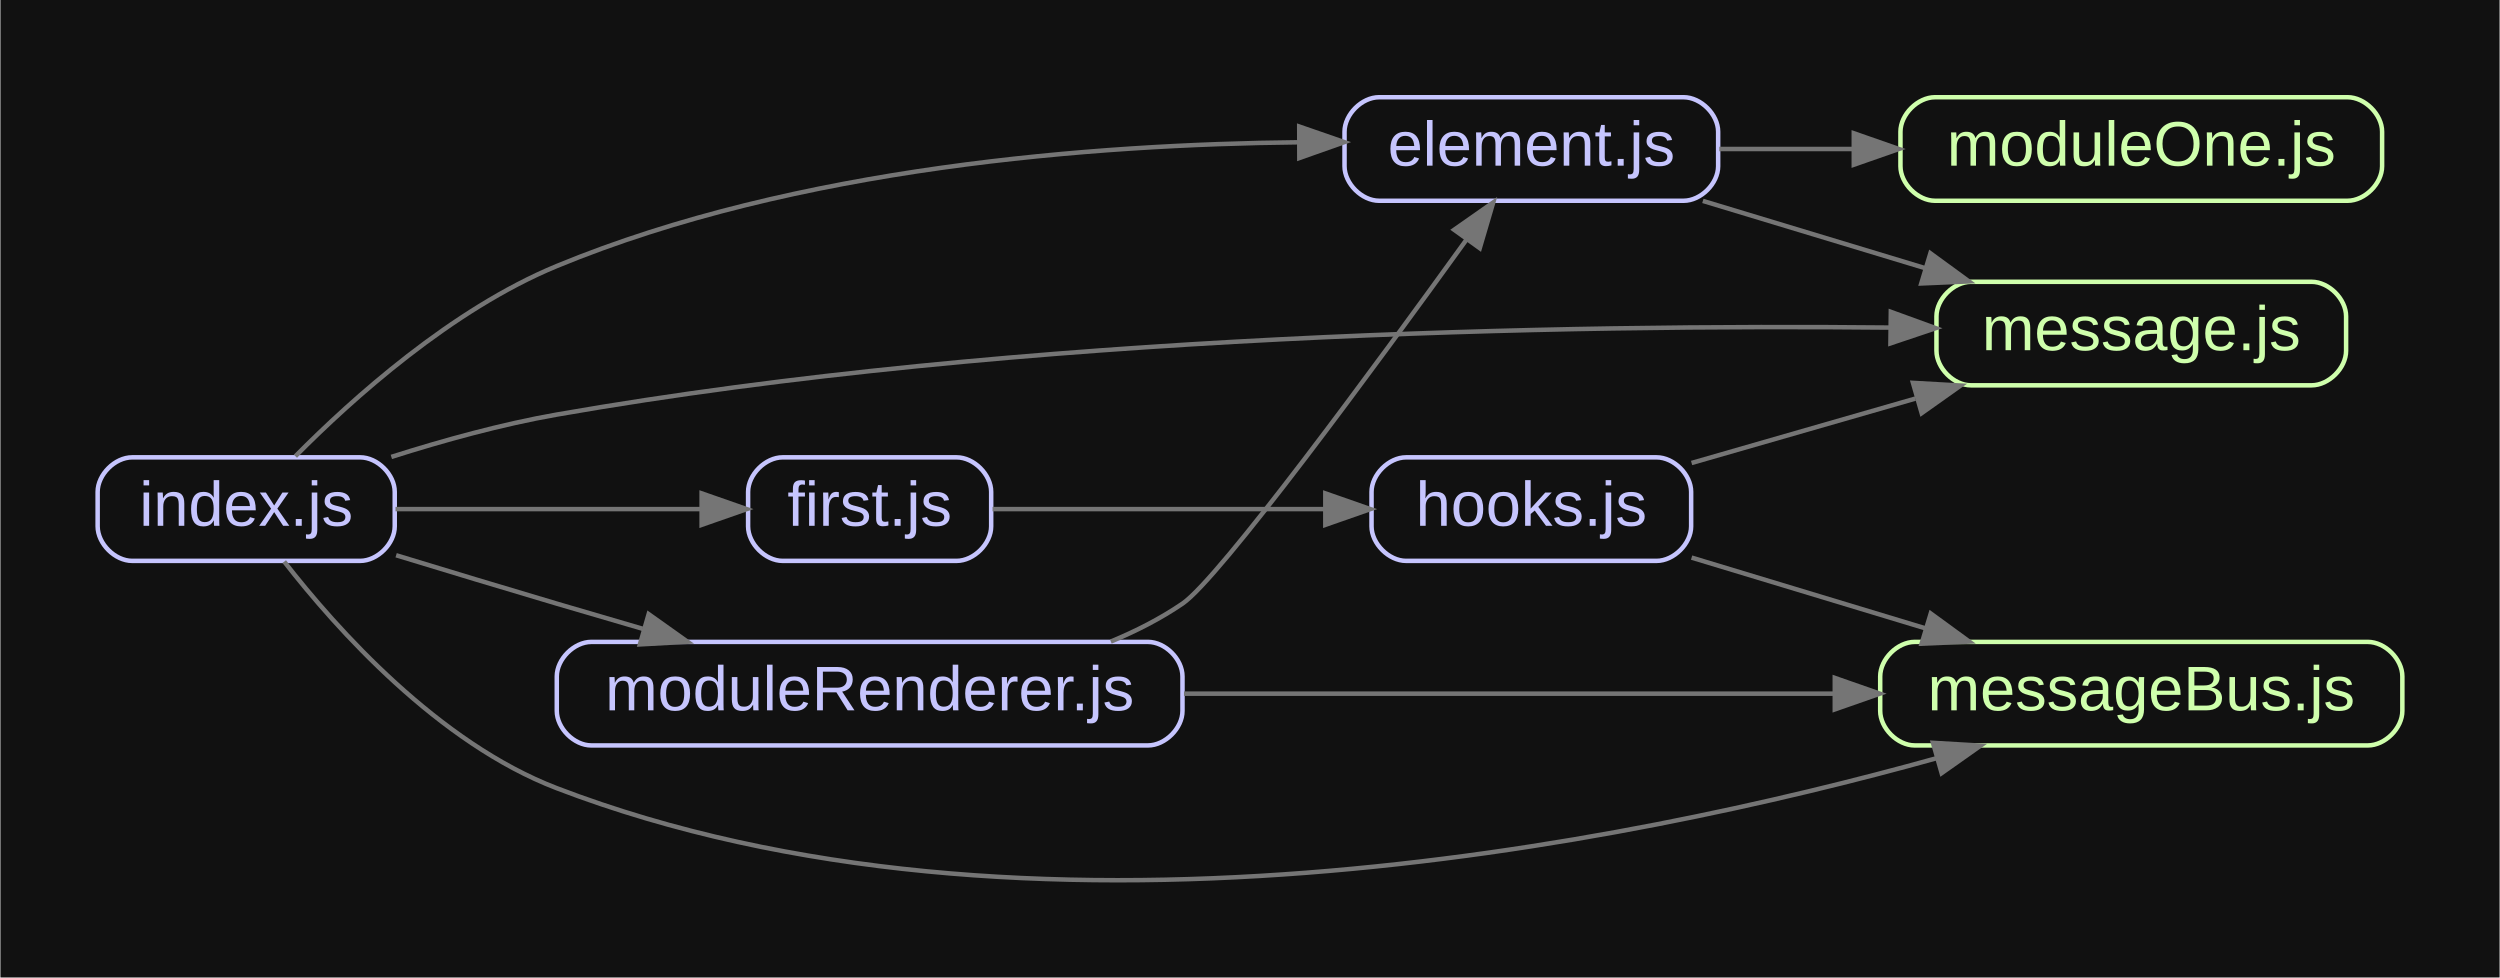
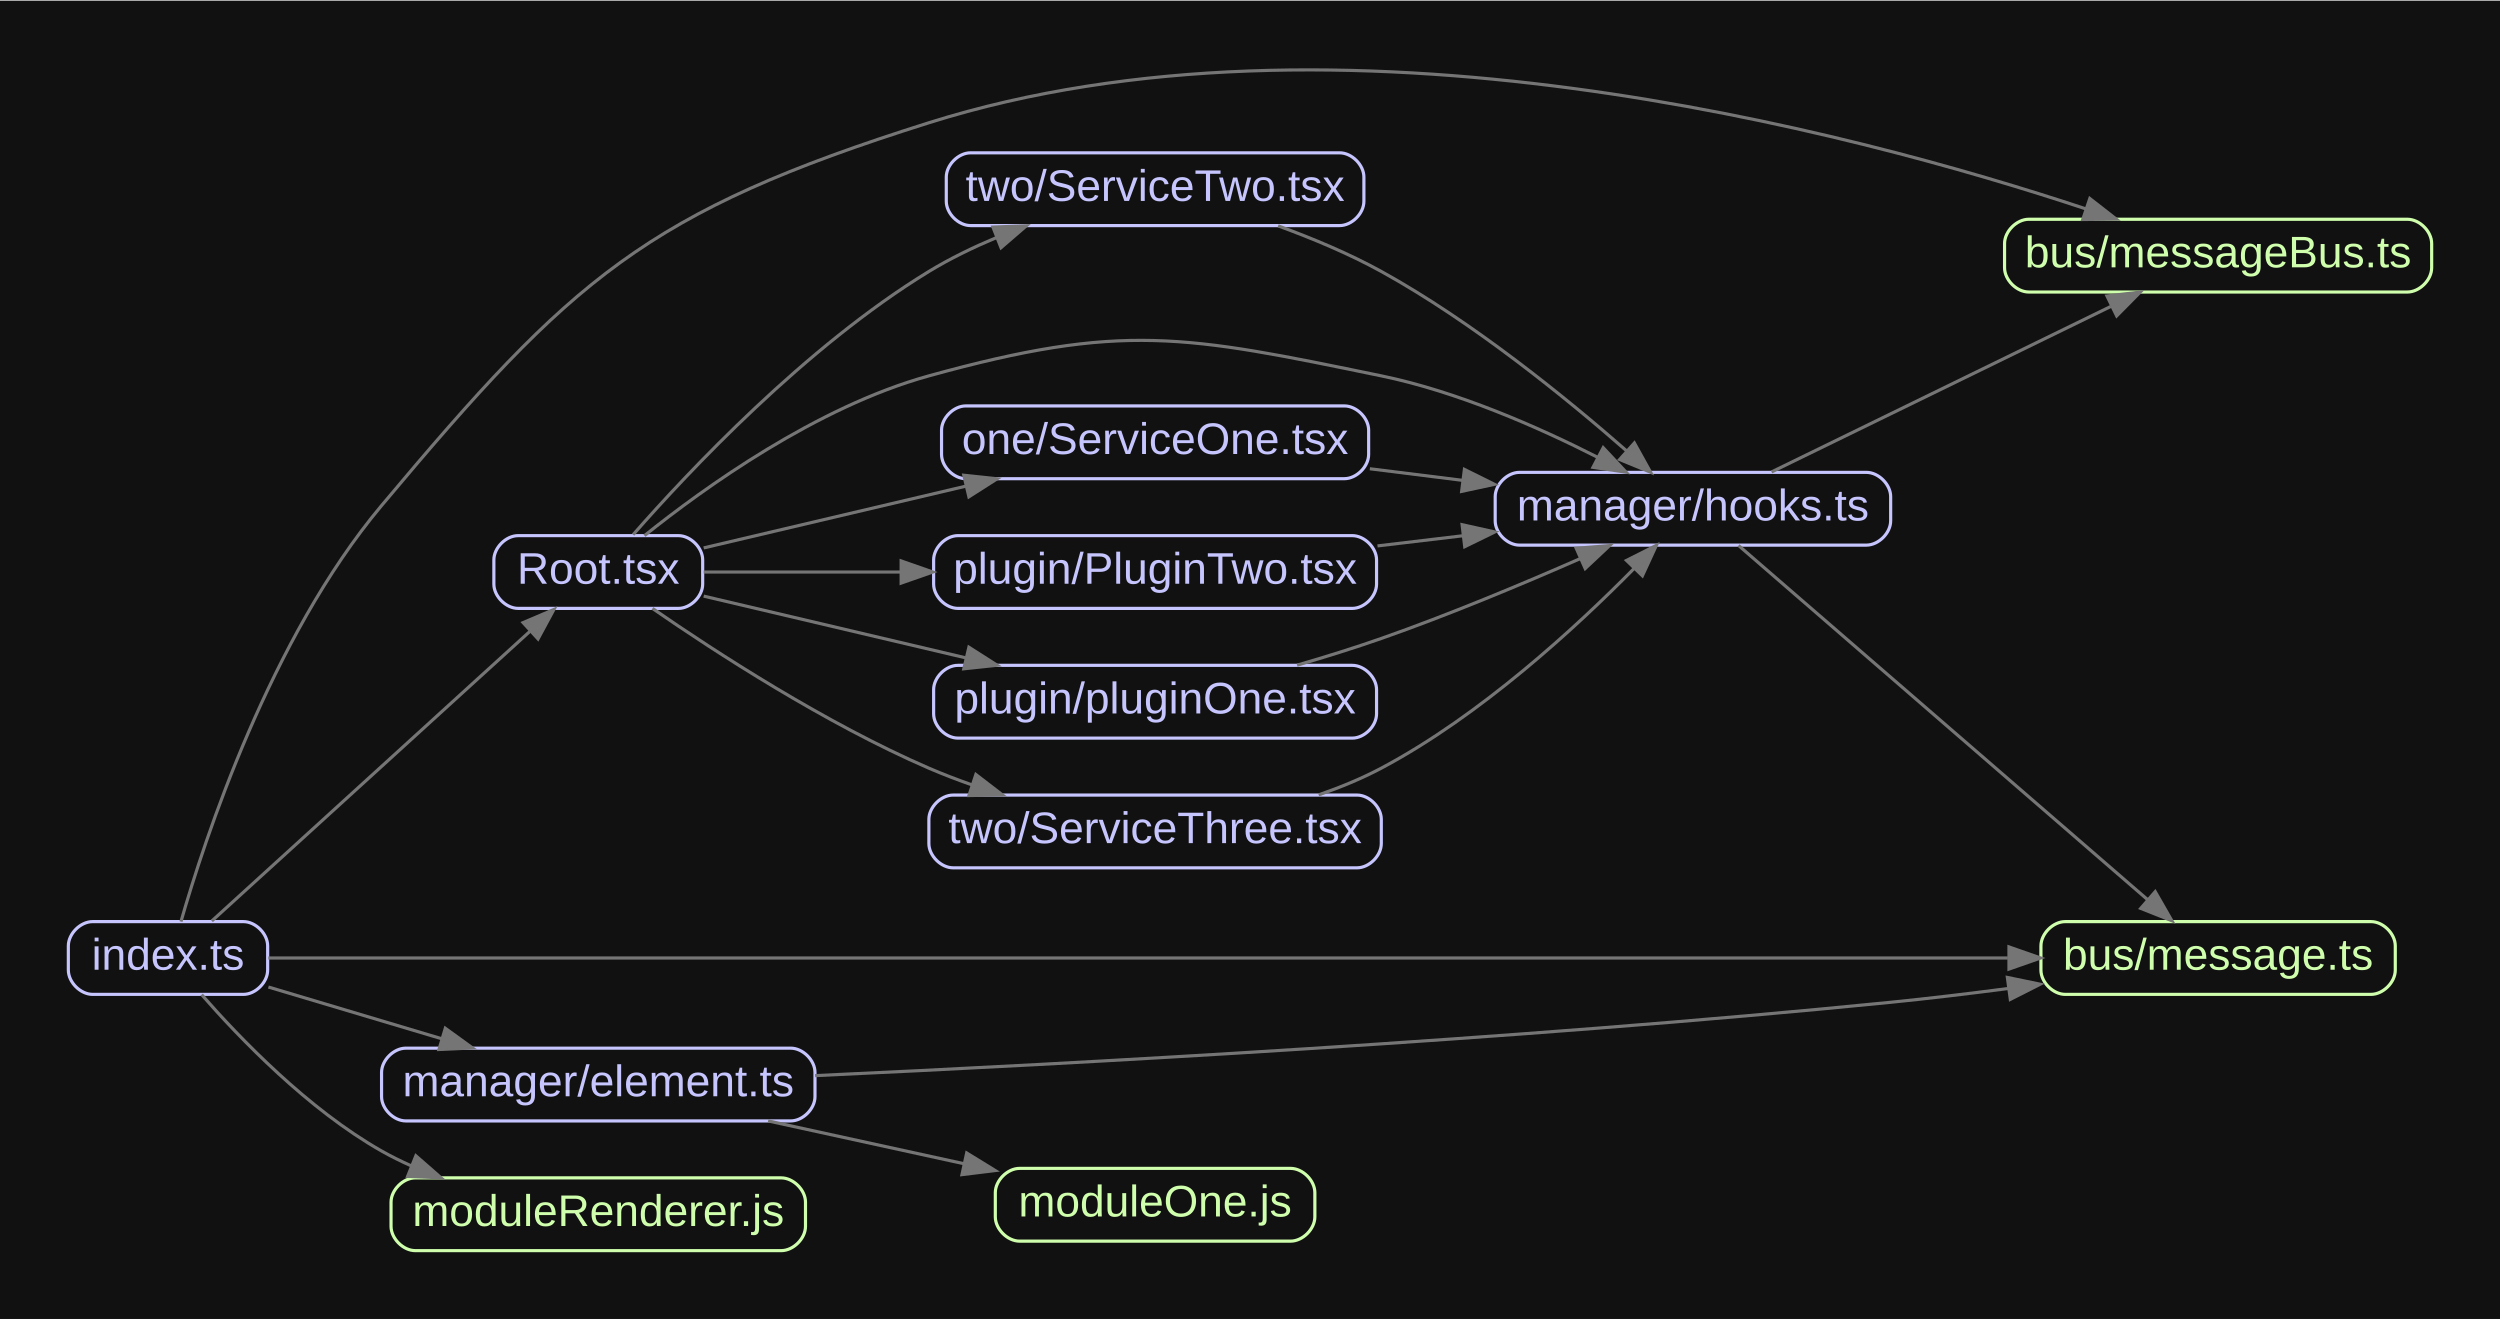
- <svg xmlns="http://www.w3.org/2000/svg" width="555pt" height="217pt" viewBox="0.00 0.00 555.20 217.15">
-   <g id="graph0" class="graph" transform="scale(1 1) rotate(0) translate(21.6 195.5532)">
-     <polygon fill="#111111" stroke="transparent" points="-21.6,21.6 -21.6,-195.553 533.6,-195.553 533.6,21.6 -21.6,21.6" />
+ <svg xmlns="http://www.w3.org/2000/svg" width="790pt" height="417pt" viewBox="0.00 0.00 790.20 416.70">
+   <g id="graph0" class="graph" transform="scale(1 1) rotate(0) translate(21.6 395.1)">
+     <polygon fill="#111111" stroke="transparent" points="-21.6,21.6 -21.6,-395.1 768.6,-395.1 768.6,21.6 -21.6,21.6" />
    <g id="node1" class="node">
-       <path fill="none" stroke="#c6c5fe" d="M352.333,-173.953C352.333,-173.953 284.667,-173.953 284.667,-173.953 280.833,-173.953 277,-170.12 277,-166.286 277,-166.286 277,-158.62 277,-158.62 277,-154.786 280.833,-150.953 284.667,-150.953 284.667,-150.953 352.333,-150.953 352.333,-150.953 356.167,-150.953 360,-154.786 360,-158.62 360,-158.62 360,-166.286 360,-166.286 360,-170.12 356.167,-173.953 352.333,-173.953" />
-       <text text-anchor="middle" x="318.5" y="-158.753" font-family="Arial" font-size="14.00" fill="#c6c5fe">element.js</text>
+       <path fill="none" stroke="#c6c5fe" d="M192.83,-226C192.83,-226 142.17,-226 142.17,-226 138.33,-226 134.5,-222.17 134.5,-218.33 134.5,-218.33 134.5,-210.67 134.5,-210.67 134.5,-206.83 138.33,-203 142.17,-203 142.17,-203 192.83,-203 192.83,-203 196.67,-203 200.5,-206.83 200.5,-210.67 200.5,-210.67 200.5,-218.33 200.5,-218.33 200.5,-222.17 196.67,-226 192.83,-226" />
+       <text text-anchor="middle" x="167.5" y="-210.8" font-family="Arial" font-size="14.00" fill="#c6c5fe">Root.tsx</text>
    </g>
    <g id="node2" class="node">
-       <path fill="none" stroke="#cfffac" d="M491.833,-132.953C491.833,-132.953 416.167,-132.953 416.167,-132.953 412.333,-132.953 408.5,-129.12 408.5,-125.287 408.5,-125.287 408.5,-117.62 408.5,-117.62 408.5,-113.787 412.333,-109.953 416.167,-109.953 416.167,-109.953 491.833,-109.953 491.833,-109.953 495.667,-109.953 499.5,-113.787 499.5,-117.62 499.5,-117.62 499.5,-125.287 499.5,-125.287 499.5,-129.12 495.667,-132.953 491.833,-132.953" />
-       <text text-anchor="middle" x="454" y="-117.753" font-family="Arial" font-size="14.00" fill="#cfffac">message.js</text>
+       <path fill="none" stroke="#c6c5fe" d="M568.33,-246C568.33,-246 458.67,-246 458.67,-246 454.83,-246 451,-242.17 451,-238.33 451,-238.33 451,-230.67 451,-230.67 451,-226.83 454.83,-223 458.67,-223 458.67,-223 568.33,-223 568.33,-223 572.17,-223 576,-226.83 576,-230.67 576,-230.67 576,-238.33 576,-238.33 576,-242.17 572.17,-246 568.33,-246" />
+       <text text-anchor="middle" x="513.5" y="-230.8" font-family="Arial" font-size="14.00" fill="#c6c5fe">manager/hooks.ts</text>
    </g>
    <g id="edge1" class="edge">
-       <path fill="none" stroke="#757575" d="M356.605,-150.923C371.903,-146.294 389.713,-140.905 405.889,-136.011" />
-       <polygon fill="#757575" stroke="#757575" points="407.154,-139.285 415.712,-133.039 405.127,-132.585 407.154,-139.285" />
+       <path fill="none" stroke="#757575" d="M182.1,-226C200.87,-241.05 236.47,-266.67 272,-276.5 333.26,-293.44 352.75,-289.34 415,-276.5 439.09,-271.53 464.56,-260.33 483.42,-250.74" />
+       <polygon fill="#757575" stroke="#757575" points="485.14,-253.8 492.38,-246.06 481.9,-247.59 485.14,-253.8" />
    </g>
    <g id="node3" class="node">
-       <path fill="none" stroke="#cfffac" d="M499.833,-173.953C499.833,-173.953 408.167,-173.953 408.167,-173.953 404.333,-173.953 400.5,-170.12 400.5,-166.286 400.5,-166.286 400.5,-158.62 400.5,-158.62 400.5,-154.786 404.333,-150.953 408.167,-150.953 408.167,-150.953 499.833,-150.953 499.833,-150.953 503.667,-150.953 507.5,-154.786 507.5,-158.62 507.5,-158.62 507.5,-166.286 507.5,-166.286 507.5,-170.12 503.667,-173.953 499.833,-173.953" />
-       <text text-anchor="middle" x="454" y="-158.753" font-family="Arial" font-size="14.00" fill="#cfffac">moduleOne.js</text>
+       <path fill="none" stroke="#c6c5fe" d="M403.33,-267C403.33,-267 283.67,-267 283.67,-267 279.83,-267 276,-263.17 276,-259.33 276,-259.33 276,-251.67 276,-251.67 276,-247.83 279.83,-244 283.67,-244 283.67,-244 403.33,-244 403.33,-244 407.17,-244 411,-247.83 411,-251.67 411,-251.67 411,-259.33 411,-259.33 411,-263.17 407.17,-267 403.33,-267" />
+       <text text-anchor="middle" x="343.5" y="-251.8" font-family="Arial" font-size="14.00" fill="#c6c5fe">one/ServiceOne.tsx</text>
    </g>
    <g id="edge2" class="edge">
-       <path fill="none" stroke="#757575" d="M360.26,-162.453C369.708,-162.453 379.951,-162.453 390.079,-162.453" />
-       <polygon fill="#757575" stroke="#757575" points="390.135,-165.953 400.135,-162.453 390.135,-158.953 390.135,-165.953" />
+       <path fill="none" stroke="#757575" d="M200.82,-222.12C224.02,-227.58 255.93,-235.1 283.6,-241.62" />
+       <polygon fill="#757575" stroke="#757575" points="283.04,-245.09 293.58,-243.97 284.65,-238.27 283.04,-245.09" />
    </g>
    <g id="node4" class="node">
-       <path fill="none" stroke="#c6c5fe" d="M190.833,-93.953C190.833,-93.953 152.167,-93.953 152.167,-93.953 148.333,-93.953 144.5,-90.12 144.5,-86.287 144.5,-86.287 144.5,-78.62 144.5,-78.62 144.5,-74.787 148.333,-70.953 152.167,-70.953 152.167,-70.953 190.833,-70.953 190.833,-70.953 194.667,-70.953 198.5,-74.787 198.5,-78.62 198.5,-78.62 198.5,-86.287 198.5,-86.287 198.5,-90.12 194.667,-93.953 190.833,-93.953" />
-       <text text-anchor="middle" x="171.5" y="-78.753" font-family="Arial" font-size="14.00" fill="#c6c5fe">first.js</text>
+       <path fill="none" stroke="#c6c5fe" d="M405.83,-226C405.83,-226 281.17,-226 281.17,-226 277.33,-226 273.5,-222.17 273.5,-218.33 273.5,-218.33 273.5,-210.67 273.5,-210.67 273.5,-206.83 277.33,-203 281.17,-203 281.17,-203 405.83,-203 405.83,-203 409.67,-203 413.5,-206.83 413.5,-210.67 413.5,-210.67 413.5,-218.33 413.5,-218.33 413.5,-222.17 409.67,-226 405.83,-226" />
+       <text text-anchor="middle" x="343.5" y="-210.8" font-family="Arial" font-size="14.00" fill="#c6c5fe">plugin/PluginTwo.tsx</text>
+     </g>
+     <g id="edge3" class="edge">
+       <path fill="none" stroke="#757575" d="M200.82,-214.5C218.46,-214.5 241.15,-214.5 263.17,-214.5" />
+       <polygon fill="#757575" stroke="#757575" points="263.23,-218 273.23,-214.5 263.23,-211 263.23,-218" />
    </g>
    <g id="node5" class="node">
-       <path fill="none" stroke="#c6c5fe" d="M346.333,-93.953C346.333,-93.953 290.667,-93.953 290.667,-93.953 286.833,-93.953 283,-90.12 283,-86.287 283,-86.287 283,-78.62 283,-78.62 283,-74.787 286.833,-70.953 290.667,-70.953 290.667,-70.953 346.333,-70.953 346.333,-70.953 350.167,-70.953 354,-74.787 354,-78.62 354,-78.62 354,-86.287 354,-86.287 354,-90.12 350.167,-93.953 346.333,-93.953" />
-       <text text-anchor="middle" x="318.5" y="-78.753" font-family="Arial" font-size="14.00" fill="#c6c5fe">hooks.js</text>
-     </g>
-     <g id="edge3" class="edge">
-       <path fill="none" stroke="#757575" d="M198.805,-82.453C219.511,-82.453 248.441,-82.453 272.673,-82.453" />
-       <polygon fill="#757575" stroke="#757575" points="272.733,-85.953 282.733,-82.453 272.733,-78.953 272.733,-85.953" />
+       <path fill="none" stroke="#c6c5fe" d="M405.83,-185C405.83,-185 281.17,-185 281.17,-185 277.33,-185 273.5,-181.17 273.5,-177.33 273.5,-177.33 273.5,-169.67 273.5,-169.67 273.5,-165.83 277.33,-162 281.17,-162 281.17,-162 405.83,-162 405.83,-162 409.67,-162 413.5,-165.83 413.5,-169.67 413.5,-169.67 413.5,-177.33 413.5,-177.33 413.5,-181.17 409.67,-185 405.83,-185" />
+       <text text-anchor="middle" x="343.5" y="-169.8" font-family="Arial" font-size="14.00" fill="#c6c5fe">plugin/pluginOne.tsx</text>
    </g>
    <g id="edge4" class="edge">
-       <path fill="none" stroke="#757575" d="M354.101,-92.7C369.296,-97.073 387.299,-102.255 403.808,-107.007" />
-       <polygon fill="#757575" stroke="#757575" points="403.277,-110.496 413.856,-109.899 405.214,-103.769 403.277,-110.496" />
+       <path fill="none" stroke="#757575" d="M200.82,-206.88C224.02,-201.42 255.93,-193.9 283.6,-187.38" />
+       <polygon fill="#757575" stroke="#757575" points="284.65,-190.73 293.58,-185.03 283.04,-183.91 284.65,-190.73" />
    </g>
    <g id="node6" class="node">
-       <path fill="none" stroke="#cfffac" d="M504.333,-52.953C504.333,-52.953 403.667,-52.953 403.667,-52.953 399.833,-52.953 396,-49.12 396,-45.286 396,-45.286 396,-37.62 396,-37.62 396,-33.786 399.833,-29.953 403.667,-29.953 403.667,-29.953 504.333,-29.953 504.333,-29.953 508.167,-29.953 512,-33.786 512,-37.62 512,-37.62 512,-45.286 512,-45.286 512,-49.12 508.167,-52.953 504.333,-52.953" />
-       <text text-anchor="middle" x="454" y="-37.753" font-family="Arial" font-size="14.00" fill="#cfffac">messageBus.js</text>
+       <path fill="none" stroke="#c6c5fe" d="M407.33,-144C407.33,-144 279.67,-144 279.67,-144 275.83,-144 272,-140.17 272,-136.33 272,-136.33 272,-128.67 272,-128.67 272,-124.83 275.83,-121 279.67,-121 279.67,-121 407.33,-121 407.33,-121 411.17,-121 415,-124.83 415,-128.67 415,-128.67 415,-136.33 415,-136.33 415,-140.17 411.17,-144 407.33,-144" />
+       <text text-anchor="middle" x="343.5" y="-128.8" font-family="Arial" font-size="14.00" fill="#c6c5fe">two/ServiceThree.tsx</text>
    </g>
    <g id="edge5" class="edge">
-       <path fill="none" stroke="#757575" d="M354.101,-71.681C369.963,-66.881 388.886,-61.156 405.975,-55.985" />
-       <polygon fill="#757575" stroke="#757575" points="407.23,-59.262 415.788,-53.016 405.203,-52.562 407.23,-59.262" />
+       <path fill="none" stroke="#757575" d="M184.63,-202.99C204.4,-189.33 239.32,-166.63 272,-152.5 276.37,-150.61 280.97,-148.85 285.63,-147.21" />
+       <polygon fill="#757575" stroke="#757575" points="286.85,-150.5 295.25,-144.04 284.66,-143.85 286.85,-150.5" />
    </g>
    <g id="node7" class="node">
-       <path fill="none" stroke="#c6c5fe" d="M58.333,-93.953C58.333,-93.953 7.667,-93.953 7.667,-93.953 3.833,-93.953 0,-90.12 0,-86.287 0,-86.287 0,-78.62 0,-78.62 0,-74.787 3.833,-70.953 7.667,-70.953 7.667,-70.953 58.333,-70.953 58.333,-70.953 62.167,-70.953 66,-74.787 66,-78.62 66,-78.62 66,-86.287 66,-86.287 66,-90.12 62.167,-93.953 58.333,-93.953" />
-       <text text-anchor="middle" x="33" y="-78.753" font-family="Arial" font-size="14.00" fill="#c6c5fe">index.js</text>
+       <path fill="none" stroke="#c6c5fe" d="M401.83,-347C401.83,-347 285.17,-347 285.17,-347 281.33,-347 277.5,-343.17 277.5,-339.33 277.5,-339.33 277.5,-331.67 277.5,-331.67 277.5,-327.83 281.33,-324 285.17,-324 285.17,-324 401.83,-324 401.83,-324 405.67,-324 409.5,-327.83 409.5,-331.67 409.5,-331.67 409.5,-339.33 409.5,-339.33 409.5,-343.17 405.67,-347 401.83,-347" />
+       <text text-anchor="middle" x="343.5" y="-331.8" font-family="Arial" font-size="14.00" fill="#c6c5fe">two/ServiceTwo.tsx</text>
    </g>
    <g id="edge6" class="edge">
-       <path fill="none" stroke="#757575" d="M43.935,-94.208C56.578,-106.968 78.662,-126.811 102,-136.453 155.234,-158.446 221.665,-163.481 266.802,-163.947" />
-       <polygon fill="#757575" stroke="#757575" points="266.935,-167.447 276.946,-163.978 266.957,-160.447 266.935,-167.447" />
+       <path fill="none" stroke="#757575" d="M178.52,-226.31C195.79,-246 233.07,-285.74 272,-309.5 278.66,-313.56 286.05,-317.14 293.46,-320.25" />
+       <polygon fill="#757575" stroke="#757575" points="292.24,-323.53 302.82,-323.93 294.8,-317.01 292.24,-323.53" />
+     </g>
+     <g id="node8" class="node">
+       <path fill="none" stroke="#cfffac" d="M727.83,-104C727.83,-104 631.17,-104 631.17,-104 627.33,-104 623.5,-100.17 623.5,-96.33 623.5,-96.33 623.5,-88.67 623.5,-88.67 623.5,-84.83 627.33,-81 631.17,-81 631.17,-81 727.83,-81 727.83,-81 731.67,-81 735.5,-84.83 735.5,-88.67 735.5,-88.67 735.5,-96.33 735.5,-96.33 735.5,-100.17 731.67,-104 727.83,-104" />
+       <text text-anchor="middle" x="679.5" y="-88.8" font-family="Arial" font-size="14.00" fill="#cfffac">bus/message.ts</text>
+     </g>
+     <g id="edge14" class="edge">
+       <path fill="none" stroke="#757575" d="M527.92,-222.88C556.39,-198.23 623.03,-140.53 657.31,-110.85" />
+       <polygon fill="#757575" stroke="#757575" points="659.62,-113.47 664.89,-104.28 655.04,-108.18 659.62,-113.47" />
+     </g>
+     <g id="node9" class="node">
+       <path fill="none" stroke="#cfffac" d="M739.33,-326C739.33,-326 619.67,-326 619.67,-326 615.83,-326 612,-322.17 612,-318.33 612,-318.33 612,-310.67 612,-310.67 612,-306.83 615.83,-303 619.67,-303 619.67,-303 739.33,-303 739.33,-303 743.17,-303 747,-306.83 747,-310.67 747,-310.67 747,-318.33 747,-318.33 747,-322.17 743.17,-326 739.33,-326" />
+       <text text-anchor="middle" x="679.5" y="-310.8" font-family="Arial" font-size="14.00" fill="#cfffac">bus/messageBus.ts</text>
+     </g>
+     <g id="edge15" class="edge">
+       <path fill="none" stroke="#757575" d="M538.35,-246.13C566.61,-259.92 613.85,-282.96 645.58,-298.44" />
+       <polygon fill="#757575" stroke="#757575" points="644.37,-301.74 654.89,-302.98 647.44,-295.45 644.37,-301.74" />
+     </g>
+     <g id="edge16" class="edge">
+       <path fill="none" stroke="#757575" d="M411.38,-247.14C421.02,-245.93 430.98,-244.69 440.72,-243.47" />
+       <polygon fill="#757575" stroke="#757575" points="441.27,-246.93 450.76,-242.22 440.4,-239.99 441.27,-246.93" />
+     </g>
+     <g id="edge17" class="edge">
+       <path fill="none" stroke="#757575" d="M413.8,-222.75C422.73,-223.81 431.89,-224.9 440.86,-225.97" />
+       <polygon fill="#757575" stroke="#757575" points="440.54,-229.46 450.88,-227.16 441.37,-222.51 440.54,-229.46" />
+     </g>
+     <g id="edge18" class="edge">
+       <path fill="none" stroke="#757575" d="M388.38,-185.06C397.26,-187.64 406.48,-190.51 415,-193.5 436.25,-200.95 459.51,-210.67 477.98,-218.78" />
+       <polygon fill="#757575" stroke="#757575" points="476.61,-222 487.17,-222.85 479.45,-215.6 476.61,-222" />
+     </g>
+     <g id="edge19" class="edge">
+       <path fill="none" stroke="#757575" d="M395.2,-144.06C402.04,-146.43 408.82,-149.22 415,-152.5 446.28,-169.1 476.58,-197.02 494.88,-215.6" />
+       <polygon fill="#757575" stroke="#757575" points="492.5,-218.16 501.96,-222.93 497.53,-213.3 492.5,-218.16" />
+     </g>
+     <g id="edge20" class="edge">
+       <path fill="none" stroke="#757575" d="M382.39,-323.91C393.22,-319.96 404.84,-315.11 415,-309.5 443.99,-293.49 473.63,-269.36 492.5,-252.82" />
+       <polygon fill="#757575" stroke="#757575" points="494.99,-255.29 500.13,-246.03 490.33,-250.06 494.99,-255.29" />
+     </g>
+     <g id="node10" class="node">
+       <path fill="none" stroke="#c6c5fe" d="M55.33,-104C55.33,-104 7.67,-104 7.67,-104 3.83,-104 0,-100.17 0,-96.33 0,-96.33 0,-88.67 0,-88.67 0,-84.83 3.83,-81 7.67,-81 7.67,-81 55.33,-81 55.33,-81 59.17,-81 63,-84.83 63,-88.67 63,-88.67 63,-96.33 63,-96.33 63,-100.17 59.17,-104 55.33,-104" />
+       <text text-anchor="middle" x="31.5" y="-88.8" font-family="Arial" font-size="14.00" fill="#c6c5fe">index.ts</text>
+     </g>
+     <g id="edge7" class="edge">
+       <path fill="none" stroke="#757575" d="M45.35,-104.2C68.6,-125.37 117.84,-170.2 145.86,-195.71" />
+       <polygon fill="#757575" stroke="#757575" points="143.74,-198.51 153.49,-202.66 148.46,-193.34 143.74,-198.51" />
    </g>
    <g id="edge8" class="edge">
-       <path fill="none" stroke="#757575" d="M65.246,-94.049C76.704,-97.691 89.789,-101.316 102,-103.453 205.34,-121.54 328.144,-123.474 397.99,-122.779" />
-       <polygon fill="#757575" stroke="#757575" points="398.361,-126.274 408.318,-122.653 398.276,-119.275 398.361,-126.274" />
-     </g>
-     <g id="edge7" class="edge">
-       <path fill="none" stroke="#757575" d="M66.174,-82.453C86.576,-82.453 112.773,-82.453 133.936,-82.453" />
-       <polygon fill="#757575" stroke="#757575" points="134.179,-85.953 144.179,-82.453 134.179,-78.953 134.179,-85.953" />
+       <path fill="none" stroke="#757575" d="M63.22,-92.5C162.44,-92.5 475.79,-92.5 613.03,-92.5" />
+       <polygon fill="#757575" stroke="#757575" points="613.39,-96 623.39,-92.5 613.39,-89 613.39,-96" />
    </g>
    <g id="edge9" class="edge">
-       <path fill="none" stroke="#757575" d="M41.448,-70.789C53.103,-55.809 75.683,-30.54 102,-20.453 205.93,19.381 339.778,-7.956 408.63,-27.147" />
-       <polygon fill="#757575" stroke="#757575" points="407.729,-30.53 418.306,-29.91 409.651,-23.799 407.729,-30.53" />
+       <path fill="none" stroke="#757575" d="M35.6,-104.01C43.02,-129.86 63.81,-193.54 99,-235.5 159.29,-307.39 182.51,-328.31 272,-356.5 401.04,-397.15 563.39,-353.94 637.82,-329.24" />
+       <polygon fill="#757575" stroke="#757575" points="638.95,-332.56 647.31,-326.04 636.71,-325.92 638.95,-332.56" />
    </g>
-     <g id="node8" class="node">
-       <path fill="none" stroke="#c6c5fe" d="M233.333,-52.953C233.333,-52.953 109.667,-52.953 109.667,-52.953 105.833,-52.953 102,-49.12 102,-45.286 102,-45.286 102,-37.62 102,-37.62 102,-33.786 105.833,-29.953 109.667,-29.953 109.667,-29.953 233.333,-29.953 233.333,-29.953 237.167,-29.953 241,-33.786 241,-37.62 241,-37.62 241,-45.286 241,-45.286 241,-49.12 237.167,-52.953 233.333,-52.953" />
-       <text text-anchor="middle" x="171.5" y="-37.753" font-family="Arial" font-size="14.00" fill="#c6c5fe">moduleRenderer.js</text>
+     <g id="node11" class="node">
+       <path fill="none" stroke="#c6c5fe" d="M228.33,-64C228.33,-64 106.67,-64 106.67,-64 102.83,-64 99,-60.17 99,-56.33 99,-56.33 99,-48.67 99,-48.67 99,-44.83 102.83,-41 106.67,-41 106.67,-41 228.33,-41 228.33,-41 232.17,-41 236,-44.83 236,-48.67 236,-48.67 236,-56.33 236,-56.33 236,-60.17 232.17,-64 228.33,-64" />
+       <text text-anchor="middle" x="167.5" y="-48.8" font-family="Arial" font-size="14.00" fill="#c6c5fe">manager/element.ts</text>
    </g>
    <g id="edge10" class="edge">
-       <path fill="none" stroke="#757575" d="M66.31,-72.203C77.627,-68.751 90.354,-64.901 102,-61.453 108.162,-59.629 114.639,-57.734 121.058,-55.871" />
-       <polygon fill="#757575" stroke="#757575" points="122.41,-59.123 131.044,-52.983 120.465,-52.399 122.41,-59.123" />
+       <path fill="none" stroke="#757575" d="M63.24,-83.32C79.49,-78.47 99.8,-72.41 118.1,-66.95" />
+       <polygon fill="#757575" stroke="#757575" points="119.15,-70.29 127.74,-64.07 117.15,-63.58 119.15,-70.29" />
+     </g>
+     <g id="node12" class="node">
+       <path fill="none" stroke="#cfffac" d="M225.33,-23C225.33,-23 109.67,-23 109.67,-23 105.83,-23 102,-19.17 102,-15.33 102,-15.33 102,-7.67 102,-7.67 102,-3.83 105.83,0 109.67,0 109.67,0 225.33,0 225.33,0 229.17,0 233,-3.83 233,-7.67 233,-7.67 233,-15.33 233,-15.33 233,-19.17 229.17,-23 225.33,-23" />
+       <text text-anchor="middle" x="167.5" y="-7.8" font-family="Arial" font-size="14.00" fill="#cfffac">moduleRenderer.js</text>
    </g>
    <g id="edge11" class="edge">
-       <path fill="none" stroke="#757575" d="M225.082,-53.033C230.695,-55.352 236.124,-58.13 241,-61.453 249.199,-67.041 284.026,-114.483 304.092,-142.314" />
-       <polygon fill="#757575" stroke="#757575" points="301.357,-144.505 310.036,-150.583 307.041,-140.42 301.357,-144.505" />
+       <path fill="none" stroke="#757575" d="M42.13,-80.92C54.1,-67.22 75.82,-44.62 99,-31.5 102.02,-29.79 105.19,-28.22 108.46,-26.77" />
+       <polygon fill="#757575" stroke="#757575" points="109.85,-29.98 117.83,-23 107.24,-23.48 109.85,-29.98" />
    </g>
    <g id="edge12" class="edge">
-       <path fill="none" stroke="#757575" d="M241.332,-41.453C285.349,-41.453 341.925,-41.453 385.656,-41.453" />
-       <polygon fill="#757575" stroke="#757575" points="385.913,-44.953 395.913,-41.453 385.913,-37.953 385.913,-44.953" />
+       <path fill="none" stroke="#757575" d="M236.04,-55.32C316.97,-59.04 456.61,-66.55 576,-78.5 588.01,-79.7 600.77,-81.24 613.07,-82.85" />
+       <polygon fill="#757575" stroke="#757575" points="612.89,-86.35 623.26,-84.21 613.82,-79.42 612.89,-86.35" />
+     </g>
+     <g id="node13" class="node">
+       <path fill="none" stroke="#cfffac" d="M386.33,-26C386.33,-26 300.67,-26 300.67,-26 296.83,-26 293,-22.17 293,-18.33 293,-18.33 293,-10.67 293,-10.67 293,-6.83 296.83,-3 300.67,-3 300.67,-3 386.33,-3 386.33,-3 390.17,-3 394,-6.83 394,-10.67 394,-10.67 394,-18.33 394,-18.33 394,-22.17 390.17,-26 386.33,-26" />
+       <text text-anchor="middle" x="343.5" y="-10.8" font-family="Arial" font-size="14.00" fill="#cfffac">moduleOne.js</text>
+     </g>
+     <g id="edge13" class="edge">
+       <path fill="none" stroke="#757575" d="M221.18,-41C240.69,-36.73 262.94,-31.88 283.01,-27.49" />
+       <polygon fill="#757575" stroke="#757575" points="283.95,-30.87 292.98,-25.32 282.46,-24.03 283.95,-30.87" />
    </g>
  </g>
</svg>
